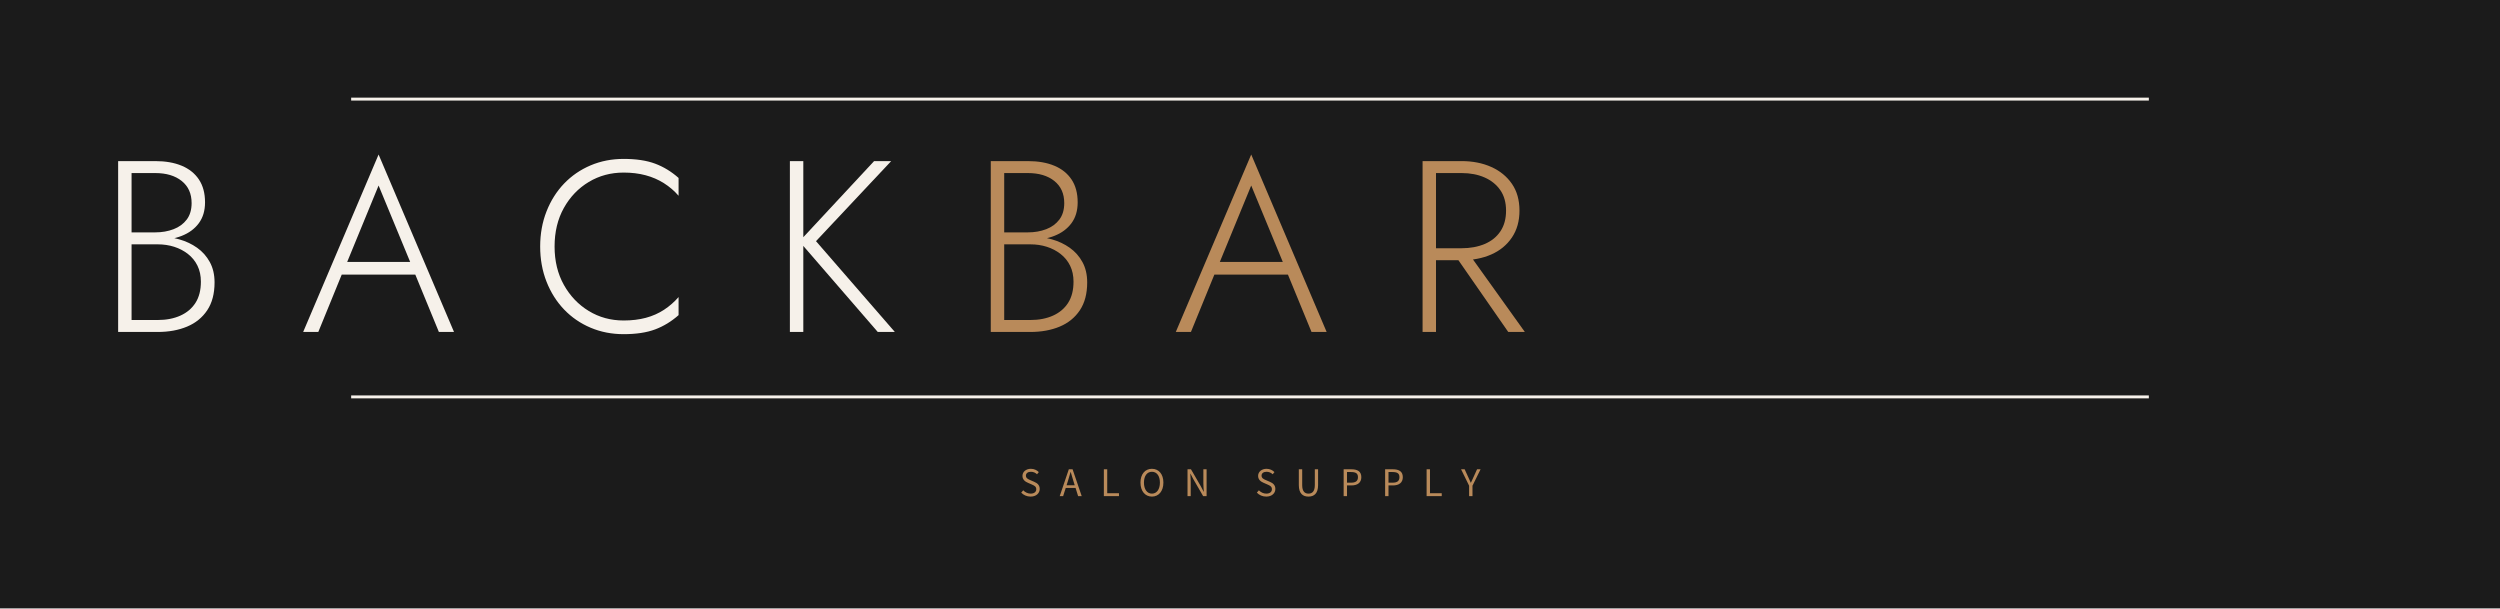
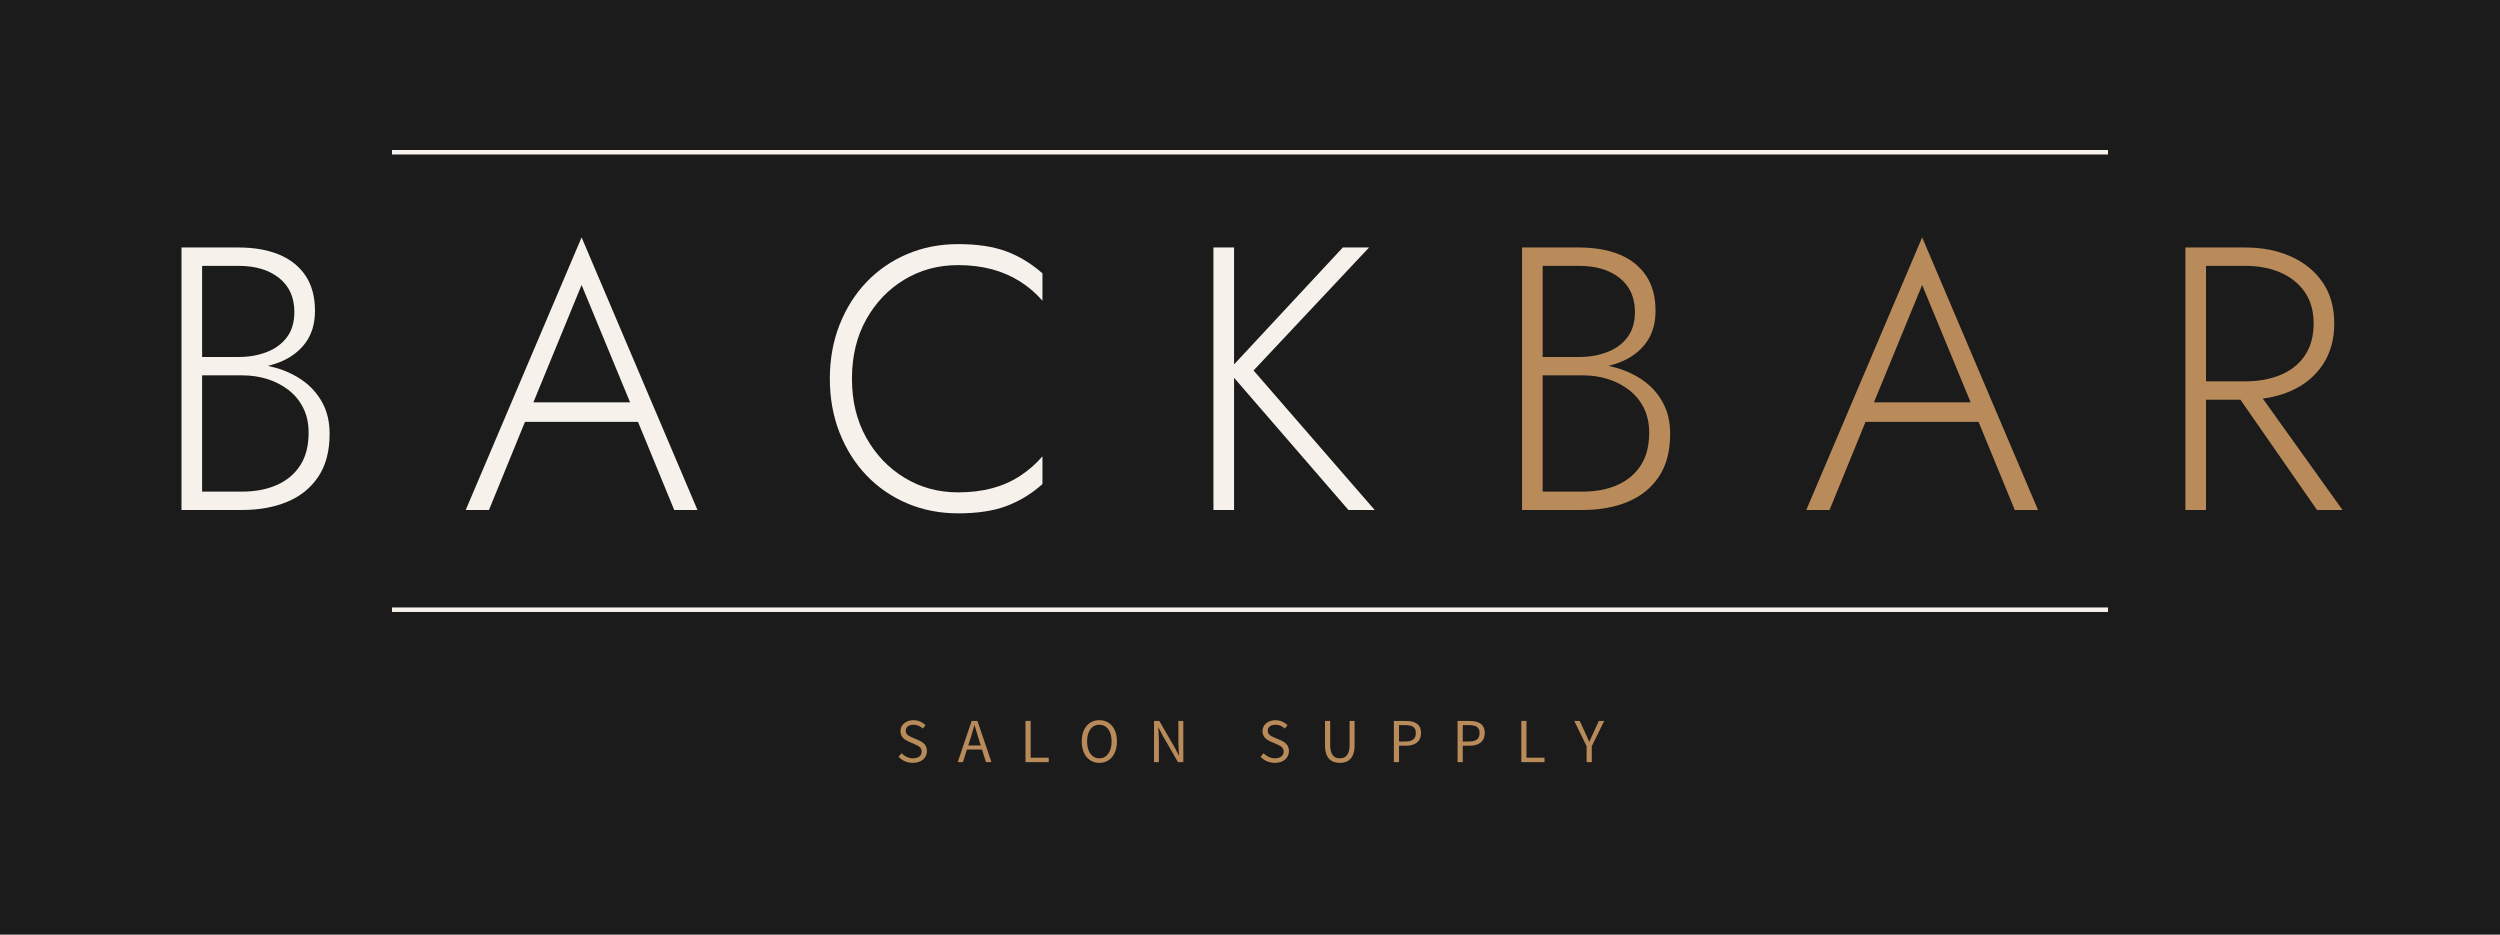
- <svg xmlns="http://www.w3.org/2000/svg" viewBox="-40 -40 1024.2 249.25" width="1024.2" height="249.25">
-   <rect x="-40" y="-40" width="1024.2" height="249.25" fill="#1B1B1B" />
-   <rect x="103.862" y="0" width="736.476" height="1.2" fill="#F6F1EA" />
+ <svg xmlns="http://www.w3.org/2000/svg" viewBox="-40 -40 666.7 249.25" width="666.7" height="249.25">
+   <rect x="-40" y="-40" width="666.7" height="249.25" fill="#1B1B1B" />
+   <rect x="64.537" y="0" width="457.626" height="1.2" fill="#F6F1EA" />
  <g transform="translate(0,96.0)" fill="#F6F1EA">
    <path d="M12.7 -37.6H24.0Q29.9 -37.6 34.4 -39.35Q38.9 -41.1 41.45 -44.55Q44.0 -48.0 44.0 -53.1Q44.0 -58.7 41.5 -62.45Q39.0 -66.2 34.45 -68.1Q29.9 -70.0 23.6 -70.0H8.4V0.0H24.6Q31.4 0.0 36.65 -2.2Q41.9 -4.4 44.9 -8.9Q47.9 -13.4 47.9 -20.3Q47.9 -25.1 45.95 -28.65Q44.0 -32.2 40.75 -34.5Q37.5 -36.8 33.4 -37.95Q29.3 -39.1 25.0 -39.1H12.7V-35.9H24.6Q28.2 -35.9 31.35 -34.9Q34.5 -33.9 37.0 -31.95Q39.5 -30.0 40.9 -27.15Q42.3 -24.3 42.3 -20.6Q42.3 -15.4 40.1 -11.95Q37.9 -8.5 33.9 -6.7Q29.9 -4.9 24.6 -4.9H13.9V-65.1H23.6Q30.4 -65.1 34.45 -61.85Q38.5 -58.6 38.5 -52.8Q38.5 -48.7 36.5 -46.05Q34.5 -43.4 31.1 -42.1Q27.7 -40.8 23.6 -40.8H12.7Z" />
    <path d="M97.3 -23.5H133.2L131.4 -28.7H99.1ZM115.1 -60.0 128.9 -26.6 129.4 -25.3 139.8 0.0H146.0L115.1 -72.7L84.2 0.0H90.4L100.9 -25.7L101.5 -26.9Z" />
    <path d="M187.2 -35.0Q187.2 -44.0 191.0 -50.8Q194.8 -57.6 201.2 -61.45Q207.6 -65.3 215.5 -65.3Q220.4 -65.3 224.5 -64.2Q228.6 -63.1 232.0 -60.95Q235.4 -58.8 238.0 -55.8V-63.1Q233.6 -67.0 228.4 -68.95Q223.2 -70.9 215.5 -70.9Q208.2 -70.9 201.95 -68.25Q195.7 -65.6 191.1 -60.8Q186.5 -56.0 183.9 -49.4Q181.3 -42.8 181.3 -35.0Q181.3 -27.2 183.9 -20.6Q186.5 -14.0 191.1 -9.2Q195.7 -4.4 201.95 -1.75Q208.2 0.9 215.5 0.9Q223.2 0.9 228.4 -1.05Q233.6 -3.0 238.0 -6.9V-14.3Q235.4 -11.3 232.05 -9.1Q228.7 -6.9 224.6 -5.8Q220.5 -4.7 215.5 -4.7Q207.6 -4.7 201.2 -8.6Q194.8 -12.5 191.0 -19.3Q187.2 -26.1 187.2 -35.0Z" />
    <path d="M283.6 -70.0V0.0H289.1V-70.0ZM318.1 -70.0 287.5 -37.1 319.6 0.0H326.6L294.3 -37.2L325.1 -70.0Z" />
  </g>
  <g transform="translate(0,96.0)" fill="#B98A5A">
    <path d="M370.2 -37.6H381.5Q387.4 -37.6 391.9 -39.35Q396.4 -41.1 398.95 -44.55Q401.5 -48.0 401.5 -53.1Q401.5 -58.7 399.0 -62.45Q396.5 -66.2 391.95 -68.1Q387.4 -70.0 381.1 -70.0H365.9V0.0H382.1Q388.9 0.0 394.15 -2.2Q399.4 -4.4 402.4 -8.9Q405.4 -13.4 405.4 -20.3Q405.4 -25.1 403.45 -28.65Q401.5 -32.2 398.25 -34.5Q395.0 -36.8 390.9 -37.95Q386.8 -39.1 382.5 -39.1H370.2V-35.9H382.1Q385.7 -35.9 388.85 -34.9Q392.0 -33.9 394.5 -31.95Q397.0 -30.0 398.4 -27.15Q399.8 -24.3 399.8 -20.6Q399.8 -15.4 397.6 -11.95Q395.4 -8.5 391.4 -6.7Q387.4 -4.9 382.1 -4.9H371.4V-65.1H381.1Q387.9 -65.1 391.95 -61.85Q396.0 -58.6 396.0 -52.8Q396.0 -48.7 394.0 -46.05Q392.0 -43.4 388.6 -42.1Q385.2 -40.8 381.1 -40.8H370.2Z" />
    <path d="M454.8 -23.5H490.7L488.9 -28.7H456.6ZM472.6 -60.0 486.4 -26.6 486.9 -25.3 497.3 0.0H503.5L472.6 -72.7L441.7 0.0H447.9L458.4 -25.7L459.0 -26.9Z" />
    <path d="M554.7 -33.4 577.9 0.0H584.7L560.8 -33.4ZM542.8 -70.0V0.0H548.3V-70.0ZM545.7 -65.1H558.8Q564.1 -65.1 568.2 -63.3Q572.3 -61.5 574.65 -58.1Q577.0 -54.7 577.0 -49.7Q577.0 -44.7 574.7 -41.25Q572.4 -37.8 568.25 -36.05Q564.1 -34.3 558.8 -34.3H545.7V-29.4H558.8Q565.6 -29.4 570.95 -31.75Q576.3 -34.1 579.4 -38.7Q582.5 -43.3 582.5 -49.7Q582.5 -56.2 579.4 -60.7Q576.3 -65.2 570.95 -67.6Q565.6 -70.0 558.8 -70.0H545.7Z" />
  </g>
-   <rect x="103.862" y="122.0" width="736.476" height="1.2" fill="#F6F1EA" />
-   <g transform="translate(377.6525,163.25)" fill="#B98A5A">
+   <rect x="64.537" y="122.0" width="457.626" height="1.2" fill="#F6F1EA" />
+   <g transform="translate(198.9025,163.25)" fill="#B98A5A">
    <path d="M4.56 0.195C6.855 0.195 8.295 -1.185 8.295 -2.925C8.295 -4.56 7.305 -5.31 6.03 -5.865L4.47 -6.54C3.615 -6.9 2.64 -7.305 2.64 -8.385C2.64 -9.36 3.45 -9.975 4.695 -9.975C5.715 -9.975 6.525 -9.585 7.2 -8.955L7.92 -9.84C7.155 -10.635 6.0 -11.19 4.695 -11.19C2.7 -11.19 1.23 -9.975 1.23 -8.28C1.23 -6.675 2.445 -5.895 3.465 -5.46L5.04 -4.77C6.09 -4.305 6.885 -3.945 6.885 -2.805C6.885 -1.74 6.03 -1.02 4.575 -1.02C3.435 -1.02 2.325 -1.56 1.545 -2.385L0.72 -1.425C1.665 -0.435 3.0 0.195 4.56 0.195Z" />
    <path d="M16.5 0.0H17.895L18.96 -3.36H22.98L24.03 0.0H25.5L21.765 -10.995H20.22ZM19.305 -4.455 19.845 -6.15C20.235 -7.395 20.595 -8.58 20.94 -9.87H21C21.36 -8.595 21.705 -7.395 22.11 -6.15L22.635 -4.455Z" />
    <path d="M34.575 0.0H40.77V-1.185H35.955V-10.995H34.575Z" />
    <path d="M54.27 0.195C57.03 0.195 58.965 -2.01 58.965 -5.535C58.965 -9.06 57.03 -11.19 54.27 -11.19C51.51 -11.19 49.575 -9.06 49.575 -5.535C49.575 -2.01 51.51 0.195 54.27 0.195ZM54.27 -1.02C52.29 -1.02 51.0 -2.79 51.0 -5.535C51.0 -8.28 52.29 -9.975 54.27 -9.975C56.25 -9.975 57.54 -8.28 57.54 -5.535C57.54 -2.79 56.25 -1.02 54.27 -1.02Z" />
    <path d="M68.85 0.0H70.155V-5.775C70.155 -6.93 70.05 -8.1 69.99 -9.21H70.05L71.235 -6.945L75.24 0.0H76.665V-10.995H75.345V-5.28C75.345 -4.14 75.45 -2.895 75.54 -1.8H75.465L74.28 -4.065L70.26 -10.995H68.85Z" />
    <path d="" />
    <path d="M101.1 0.195C103.395 0.195 104.835 -1.185 104.835 -2.925C104.835 -4.56 103.845 -5.31 102.57 -5.865L101.01 -6.54C100.155 -6.9 99.18 -7.305 99.18 -8.385C99.18 -9.36 99.99 -9.975 101.235 -9.975C102.255 -9.975 103.065 -9.585 103.74 -8.955L104.46 -9.84C103.695 -10.635 102.54 -11.19 101.235 -11.19C99.24 -11.19 97.77 -9.975 97.77 -8.28C97.77 -6.675 98.985 -5.895 100.005 -5.46L101.58 -4.77C102.63 -4.305 103.425 -3.945 103.425 -2.805C103.425 -1.74 102.57 -1.02 101.115 -1.02C99.975 -1.02 98.865 -1.56 98.085 -2.385L97.26 -1.425C98.205 -0.435 99.54 0.195 101.1 0.195Z" />
    <path d="M118.395 0.195C120.63 0.195 122.34 -1.005 122.34 -4.53V-10.995H121.005V-4.5C121.005 -1.86 119.85 -1.02 118.395 -1.02C116.955 -1.02 115.83 -1.86 115.83 -4.5V-10.995H114.45V-4.53C114.45 -1.005 116.145 0.195 118.395 0.195Z" />
    <path d="M132.81 0.0H134.19V-4.38H136.005C138.42 -4.38 140.055 -5.445 140.055 -7.77C140.055 -10.17 138.405 -10.995 135.945 -10.995H132.81ZM134.19 -5.505V-9.87H135.765C137.7 -9.87 138.675 -9.375 138.675 -7.77C138.675 -6.195 137.76 -5.505 135.825 -5.505Z" />
    <path d="M149.805 0.0H151.185V-4.38H153.0C155.415 -4.38 157.05 -5.445 157.05 -7.77C157.05 -10.17 155.4 -10.995 152.94 -10.995H149.805ZM151.185 -5.505V-9.87H152.76C154.695 -9.87 155.67 -9.375 155.67 -7.77C155.67 -6.195 154.755 -5.505 152.82 -5.505Z" />
    <path d="M166.8 0.0H172.995V-1.185H168.18V-10.995H166.8Z" />
    <path d="M184.215 0.0H185.595V-4.26L188.91 -10.995H187.47L186.06 -7.89C185.715 -7.08 185.34 -6.3 184.95 -5.475H184.89C184.5 -6.3 184.17 -7.08 183.81 -7.89L182.385 -10.995H180.915L184.215 -4.26Z" />
  </g>
</svg>
